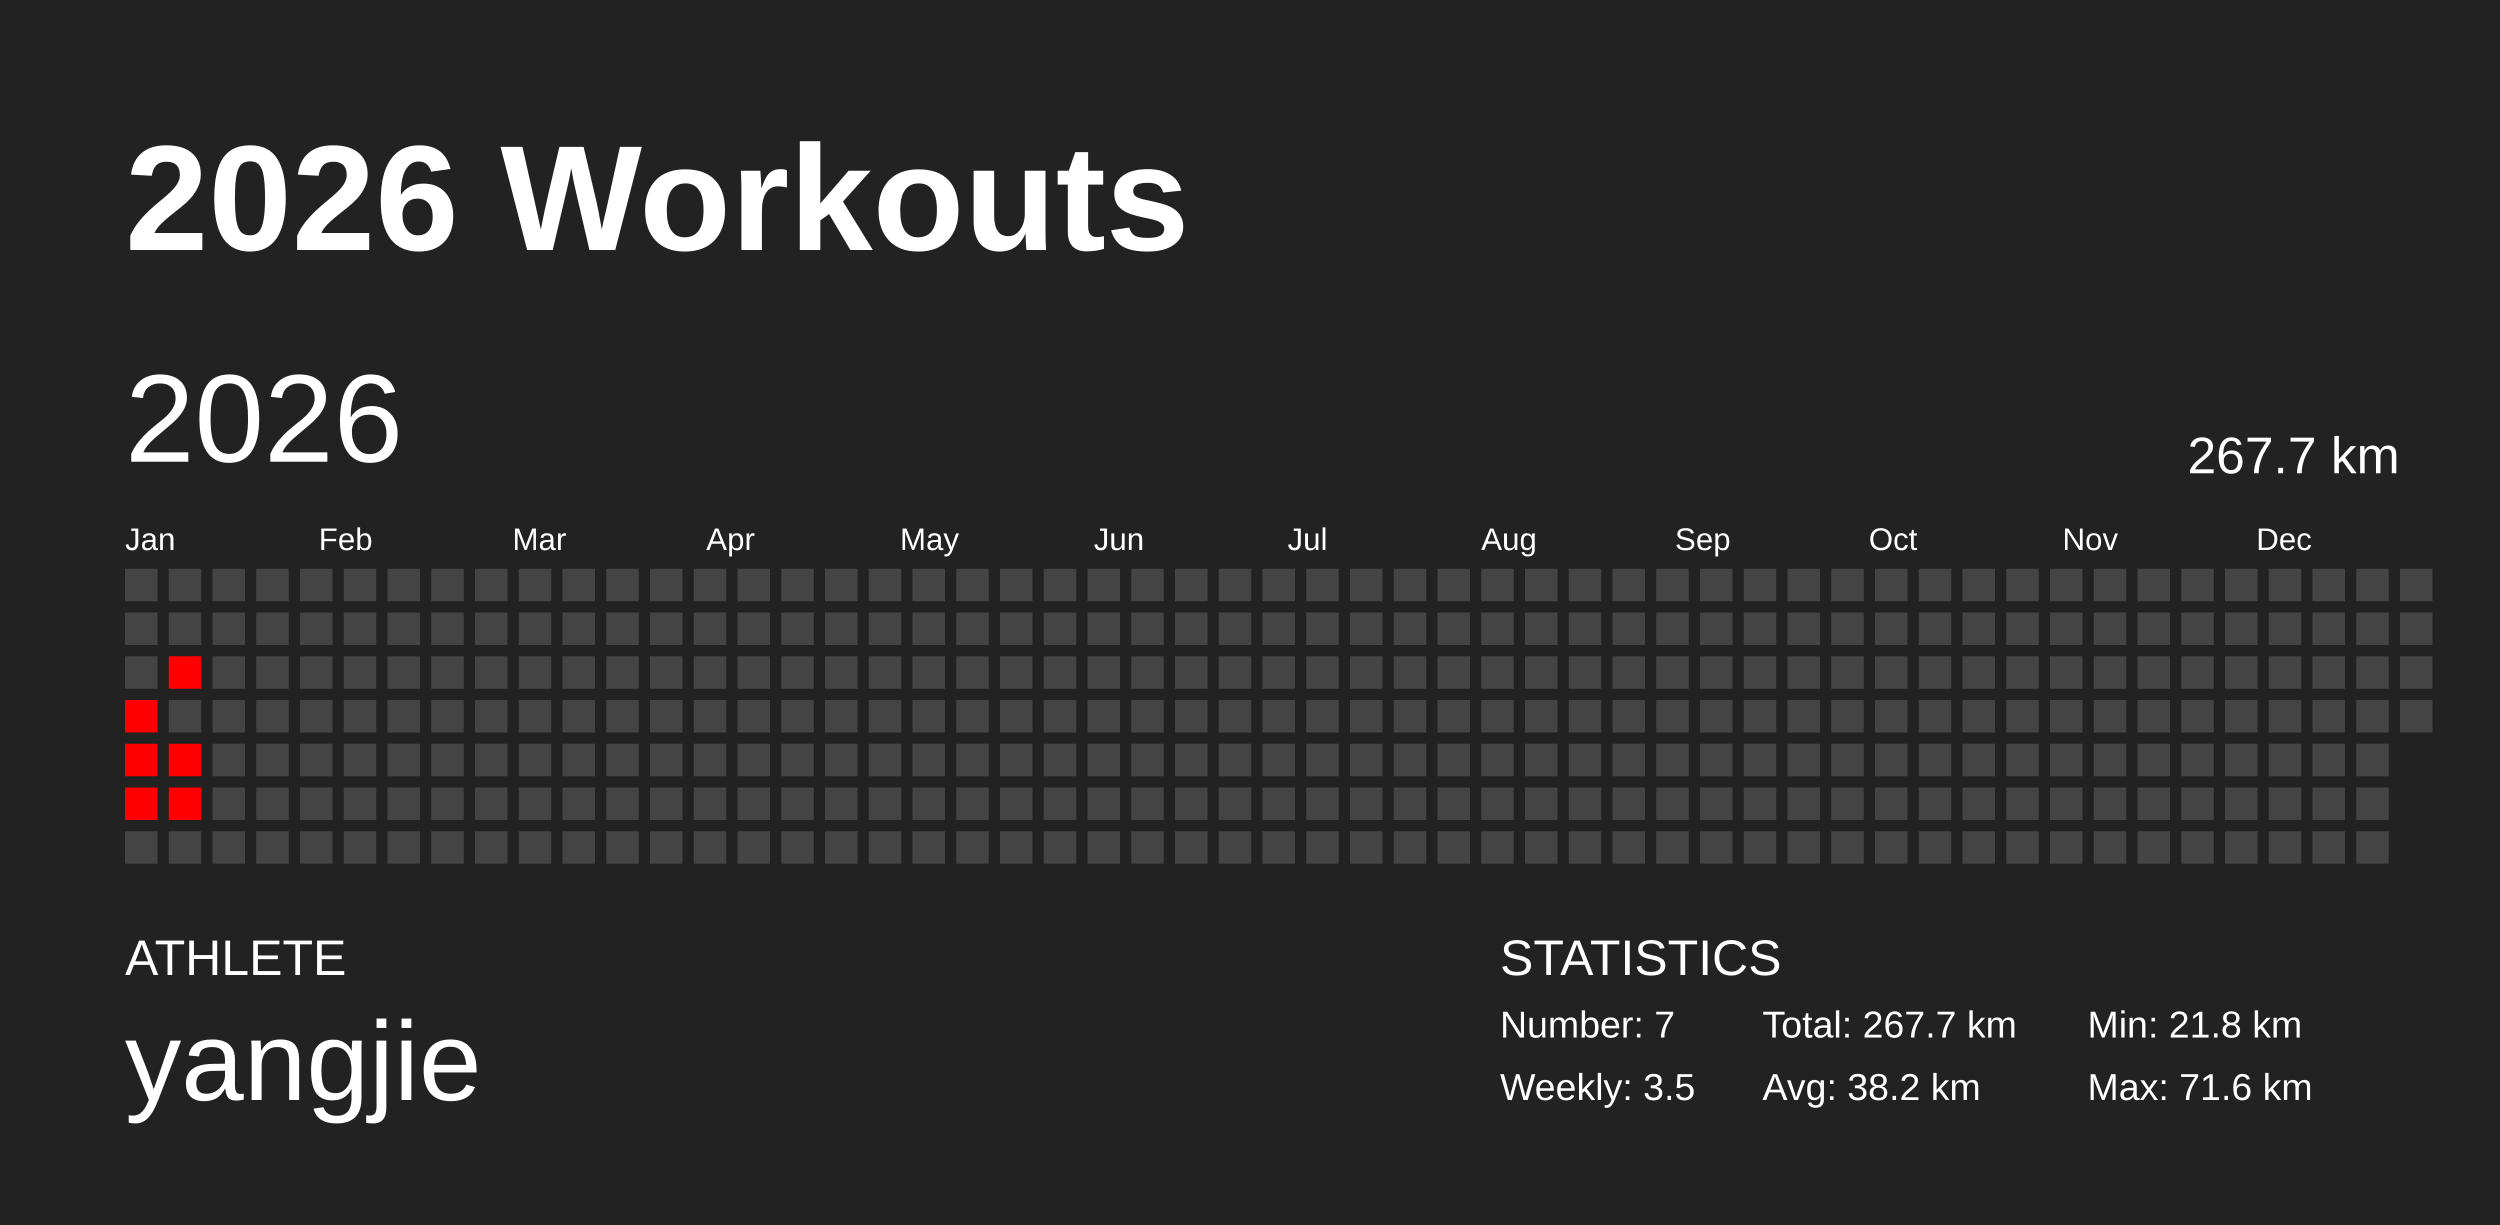
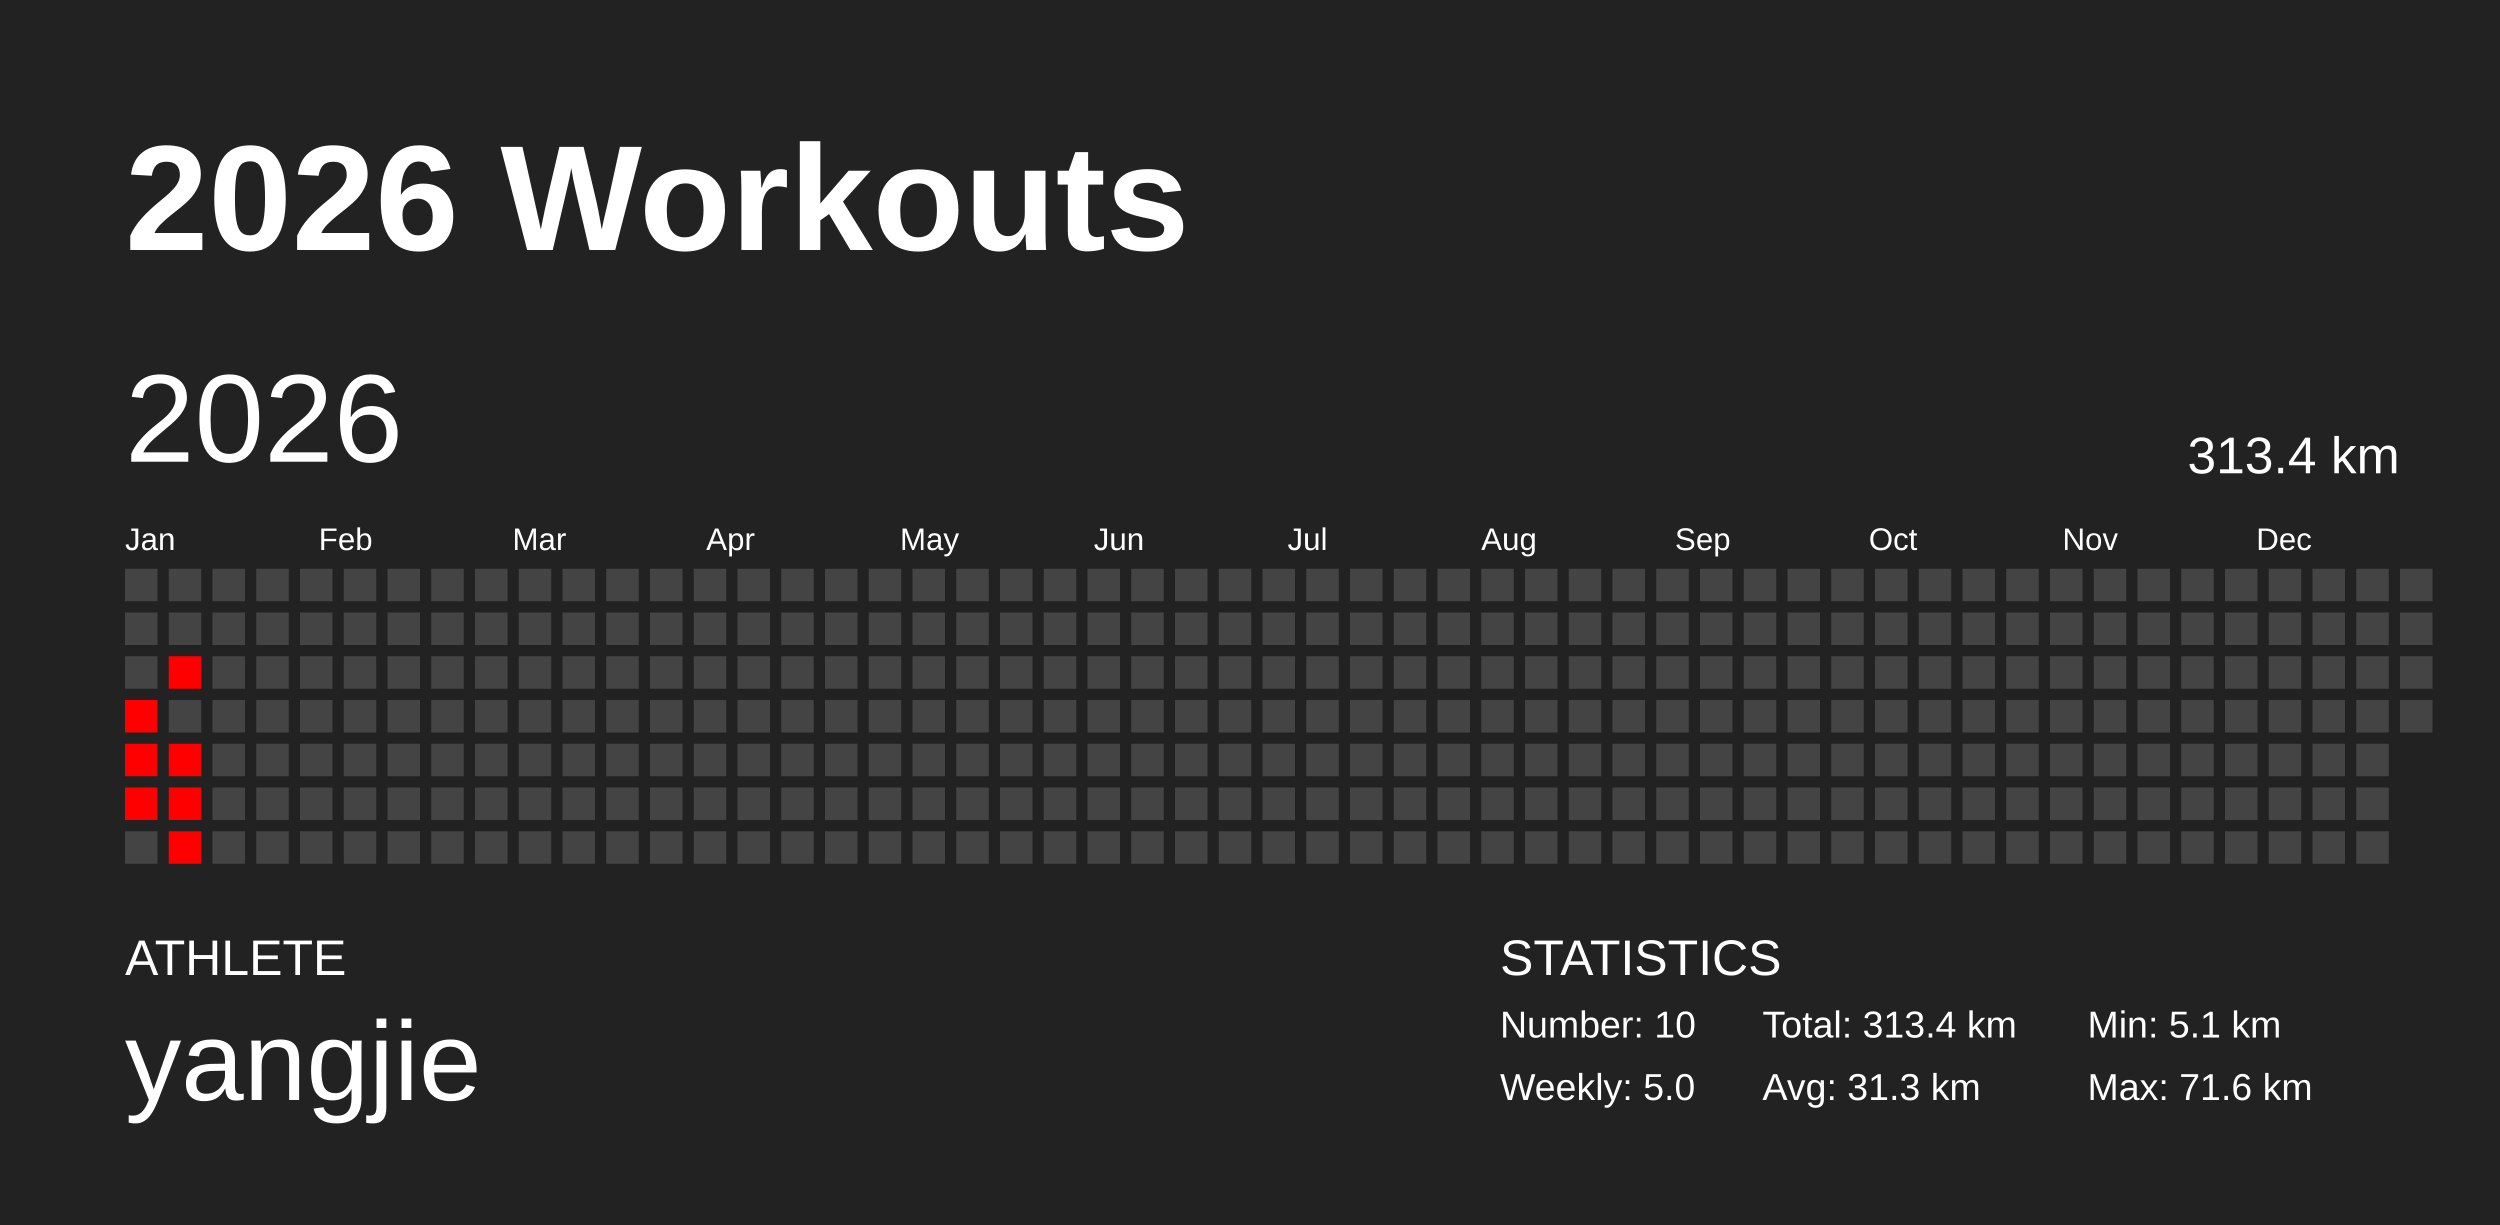
<svg xmlns="http://www.w3.org/2000/svg" baseProfile="full" height="98mm" version="1.1" viewBox="0,0,200,98" width="200mm">
  <defs />
  <rect fill="#222222" height="98" width="200" x="0" y="0" />
  <text fill="#FFFFFF" style="font-size:12px; font-family:Arial; font-weight:bold;" x="10" y="20">2026 Workouts</text>
  <text fill="#FFFFFF" style="font-size:4px; font-family:Arial" x="10" y="78">ATHLETE</text>
  <text fill="#FFFFFF" style="font-size:9px; font-family:Arial" x="10" y="88">yangjie</text>
  <text fill="#FFFFFF" style="font-size:4px; font-family:Arial" x="120" y="78">STATISTICS</text>
-   <text fill="#FFFFFF" style="font-size:3px; font-family:Arial" x="120" y="83">Number: 7</text>
-   <text fill="#FFFFFF" style="font-size:3px; font-family:Arial" x="120" y="88">Weekly: 3.5</text>
-   <text fill="#FFFFFF" style="font-size:3px; font-family:Arial" x="141" y="83">Total: 267.7 km</text>
-   <text fill="#FFFFFF" style="font-size:3px; font-family:Arial" x="141" y="88">Avg: 38.2 km</text>
-   <text fill="#FFFFFF" style="font-size:3px; font-family:Arial" x="167" y="83">Min: 21.8 km</text>
+   <text fill="#FFFFFF" style="font-size:3px; font-family:Arial" x="120" y="83">Number: 10</text>
+   <text fill="#FFFFFF" style="font-size:3px; font-family:Arial" x="120" y="88">Weekly: 5.0</text>
+   <text fill="#FFFFFF" style="font-size:3px; font-family:Arial" x="141" y="83">Total: 313.4 km</text>
+   <text fill="#FFFFFF" style="font-size:3px; font-family:Arial" x="141" y="88">Avg: 31.3 km</text>
+   <text fill="#FFFFFF" style="font-size:3px; font-family:Arial" x="167" y="83">Min: 5.1 km</text>
  <text fill="#FFFFFF" style="font-size:3px; font-family:Arial" x="167" y="88">Max: 71.6 km</text>
  <text dominant-baseline="hanging" fill="#FFFFFF" style="font-size:10.0px; font-family:Arial;" x="10" y="30">2026</text>
-   <text dominant-baseline="hanging" fill="#FFFFFF" style="font-size:4.125px; font-family:Arial;" x="175" y="35">267.7 km</text>
+   <text dominant-baseline="hanging" fill="#FFFFFF" style="font-size:4.125px; font-family:Arial;" x="175" y="35">313.4 km</text>
  <text fill="#FFFFFF" style="font-size:2.5px; font-family:Arial" x="10.0" y="44">Jan</text>
  <text fill="#FFFFFF" style="font-size:2.5px; font-family:Arial" x="25.5" y="44">Feb</text>
  <text fill="#FFFFFF" style="font-size:2.5px; font-family:Arial" x="41.0" y="44">Mar</text>
  <text fill="#FFFFFF" style="font-size:2.5px; font-family:Arial" x="56.5" y="44">Apr</text>
  <text fill="#FFFFFF" style="font-size:2.5px; font-family:Arial" x="72.0" y="44">May</text>
  <text fill="#FFFFFF" style="font-size:2.5px; font-family:Arial" x="87.5" y="44">Jun</text>
  <text fill="#FFFFFF" style="font-size:2.5px; font-family:Arial" x="103.0" y="44">Jul</text>
  <text fill="#FFFFFF" style="font-size:2.5px; font-family:Arial" x="118.5" y="44">Aug</text>
  <text fill="#FFFFFF" style="font-size:2.5px; font-family:Arial" x="134.0" y="44">Sep</text>
  <text fill="#FFFFFF" style="font-size:2.5px; font-family:Arial" x="149.5" y="44">Oct</text>
  <text fill="#FFFFFF" style="font-size:2.5px; font-family:Arial" x="165.0" y="44">Nov</text>
  <text fill="#FFFFFF" style="font-size:2.5px; font-family:Arial" x="180.5" y="44">Dec</text>
  <rect fill="#444444" height="2.6" width="2.6" x="10.0" y="45.5" />
  <rect fill="#444444" height="2.6" width="2.6" x="10.0" y="49.0" />
  <rect fill="#444444" height="2.6" width="2.6" x="10.0" y="52.5" />
  <rect fill="red" height="2.6" width="2.6" x="10.0" y="56.0" />
  <rect fill="red" height="2.6" width="2.6" x="10.0" y="59.5" />
  <rect fill="red" height="2.6" width="2.6" x="10.0" y="63.0" />
  <rect fill="#444444" height="2.6" width="2.6" x="10.0" y="66.5" />
  <rect fill="#444444" height="2.6" width="2.6" x="13.5" y="45.5" />
  <rect fill="#444444" height="2.6" width="2.6" x="13.5" y="49.0" />
  <rect fill="red" height="2.6" width="2.6" x="13.5" y="52.5" />
  <rect fill="#444444" height="2.6" width="2.6" x="13.5" y="56.0" />
  <rect fill="red" height="2.6" width="2.6" x="13.5" y="59.5" />
  <rect fill="red" height="2.6" width="2.6" x="13.5" y="63.0" />
-   <rect fill="#444444" height="2.6" width="2.6" x="13.5" y="66.5" />
+   <rect fill="red" height="2.6" width="2.6" x="13.5" y="66.5" />
  <rect fill="#444444" height="2.6" width="2.6" x="17.0" y="45.5" />
  <rect fill="#444444" height="2.6" width="2.6" x="17.0" y="49.0" />
  <rect fill="#444444" height="2.6" width="2.6" x="17.0" y="52.5" />
  <rect fill="#444444" height="2.6" width="2.6" x="17.0" y="56.0" />
  <rect fill="#444444" height="2.6" width="2.6" x="17.0" y="59.5" />
  <rect fill="#444444" height="2.6" width="2.6" x="17.0" y="63.0" />
  <rect fill="#444444" height="2.6" width="2.6" x="17.0" y="66.5" />
  <rect fill="#444444" height="2.6" width="2.6" x="20.5" y="45.5" />
  <rect fill="#444444" height="2.6" width="2.6" x="20.5" y="49.0" />
  <rect fill="#444444" height="2.6" width="2.6" x="20.5" y="52.5" />
  <rect fill="#444444" height="2.6" width="2.6" x="20.5" y="56.0" />
  <rect fill="#444444" height="2.6" width="2.6" x="20.5" y="59.5" />
  <rect fill="#444444" height="2.6" width="2.6" x="20.5" y="63.0" />
  <rect fill="#444444" height="2.6" width="2.6" x="20.5" y="66.5" />
  <rect fill="#444444" height="2.6" width="2.6" x="24.0" y="45.5" />
  <rect fill="#444444" height="2.6" width="2.6" x="24.0" y="49.0" />
  <rect fill="#444444" height="2.6" width="2.6" x="24.0" y="52.5" />
  <rect fill="#444444" height="2.6" width="2.6" x="24.0" y="56.0" />
  <rect fill="#444444" height="2.6" width="2.6" x="24.0" y="59.5" />
  <rect fill="#444444" height="2.6" width="2.6" x="24.0" y="63.0" />
  <rect fill="#444444" height="2.6" width="2.6" x="24.0" y="66.5" />
  <rect fill="#444444" height="2.6" width="2.6" x="27.5" y="45.5" />
  <rect fill="#444444" height="2.6" width="2.6" x="27.5" y="49.0" />
  <rect fill="#444444" height="2.6" width="2.6" x="27.5" y="52.5" />
  <rect fill="#444444" height="2.6" width="2.6" x="27.5" y="56.0" />
  <rect fill="#444444" height="2.6" width="2.6" x="27.5" y="59.5" />
  <rect fill="#444444" height="2.6" width="2.6" x="27.5" y="63.0" />
  <rect fill="#444444" height="2.6" width="2.6" x="27.5" y="66.5" />
  <rect fill="#444444" height="2.6" width="2.6" x="31.0" y="45.5" />
  <rect fill="#444444" height="2.6" width="2.6" x="31.0" y="49.0" />
  <rect fill="#444444" height="2.6" width="2.6" x="31.0" y="52.5" />
  <rect fill="#444444" height="2.6" width="2.6" x="31.0" y="56.0" />
  <rect fill="#444444" height="2.6" width="2.6" x="31.0" y="59.5" />
  <rect fill="#444444" height="2.6" width="2.6" x="31.0" y="63.0" />
  <rect fill="#444444" height="2.6" width="2.6" x="31.0" y="66.5" />
  <rect fill="#444444" height="2.6" width="2.6" x="34.5" y="45.5" />
  <rect fill="#444444" height="2.6" width="2.6" x="34.5" y="49.0" />
  <rect fill="#444444" height="2.6" width="2.6" x="34.5" y="52.5" />
  <rect fill="#444444" height="2.6" width="2.6" x="34.5" y="56.0" />
  <rect fill="#444444" height="2.6" width="2.6" x="34.5" y="59.5" />
  <rect fill="#444444" height="2.6" width="2.6" x="34.5" y="63.0" />
  <rect fill="#444444" height="2.6" width="2.6" x="34.5" y="66.5" />
  <rect fill="#444444" height="2.6" width="2.6" x="38.0" y="45.5" />
  <rect fill="#444444" height="2.6" width="2.6" x="38.0" y="49.0" />
  <rect fill="#444444" height="2.6" width="2.6" x="38.0" y="52.5" />
  <rect fill="#444444" height="2.6" width="2.6" x="38.0" y="56.0" />
  <rect fill="#444444" height="2.6" width="2.6" x="38.0" y="59.5" />
  <rect fill="#444444" height="2.6" width="2.6" x="38.0" y="63.0" />
  <rect fill="#444444" height="2.6" width="2.6" x="38.0" y="66.5" />
  <rect fill="#444444" height="2.6" width="2.6" x="41.5" y="45.5" />
  <rect fill="#444444" height="2.6" width="2.6" x="41.5" y="49.0" />
  <rect fill="#444444" height="2.6" width="2.6" x="41.5" y="52.5" />
  <rect fill="#444444" height="2.6" width="2.6" x="41.5" y="56.0" />
  <rect fill="#444444" height="2.6" width="2.6" x="41.5" y="59.5" />
  <rect fill="#444444" height="2.6" width="2.6" x="41.5" y="63.0" />
  <rect fill="#444444" height="2.6" width="2.6" x="41.5" y="66.5" />
  <rect fill="#444444" height="2.6" width="2.6" x="45.0" y="45.5" />
  <rect fill="#444444" height="2.6" width="2.6" x="45.0" y="49.0" />
  <rect fill="#444444" height="2.6" width="2.6" x="45.0" y="52.5" />
  <rect fill="#444444" height="2.6" width="2.6" x="45.0" y="56.0" />
  <rect fill="#444444" height="2.6" width="2.6" x="45.0" y="59.5" />
  <rect fill="#444444" height="2.6" width="2.6" x="45.0" y="63.0" />
  <rect fill="#444444" height="2.6" width="2.6" x="45.0" y="66.5" />
  <rect fill="#444444" height="2.6" width="2.6" x="48.5" y="45.5" />
  <rect fill="#444444" height="2.6" width="2.6" x="48.5" y="49.0" />
  <rect fill="#444444" height="2.6" width="2.6" x="48.5" y="52.5" />
  <rect fill="#444444" height="2.6" width="2.6" x="48.5" y="56.0" />
  <rect fill="#444444" height="2.6" width="2.6" x="48.5" y="59.5" />
  <rect fill="#444444" height="2.6" width="2.6" x="48.5" y="63.0" />
  <rect fill="#444444" height="2.6" width="2.6" x="48.5" y="66.5" />
  <rect fill="#444444" height="2.6" width="2.6" x="52.0" y="45.5" />
  <rect fill="#444444" height="2.6" width="2.6" x="52.0" y="49.0" />
  <rect fill="#444444" height="2.6" width="2.6" x="52.0" y="52.5" />
  <rect fill="#444444" height="2.6" width="2.6" x="52.0" y="56.0" />
  <rect fill="#444444" height="2.6" width="2.6" x="52.0" y="59.5" />
  <rect fill="#444444" height="2.6" width="2.6" x="52.0" y="63.0" />
  <rect fill="#444444" height="2.6" width="2.6" x="52.0" y="66.5" />
  <rect fill="#444444" height="2.6" width="2.6" x="55.5" y="45.5" />
  <rect fill="#444444" height="2.6" width="2.6" x="55.5" y="49.0" />
  <rect fill="#444444" height="2.6" width="2.6" x="55.5" y="52.5" />
  <rect fill="#444444" height="2.6" width="2.6" x="55.5" y="56.0" />
  <rect fill="#444444" height="2.6" width="2.6" x="55.5" y="59.5" />
  <rect fill="#444444" height="2.6" width="2.6" x="55.5" y="63.0" />
  <rect fill="#444444" height="2.6" width="2.6" x="55.5" y="66.5" />
  <rect fill="#444444" height="2.6" width="2.6" x="59.0" y="45.5" />
  <rect fill="#444444" height="2.6" width="2.6" x="59.0" y="49.0" />
  <rect fill="#444444" height="2.6" width="2.6" x="59.0" y="52.5" />
  <rect fill="#444444" height="2.6" width="2.6" x="59.0" y="56.0" />
  <rect fill="#444444" height="2.6" width="2.6" x="59.0" y="59.5" />
  <rect fill="#444444" height="2.6" width="2.6" x="59.0" y="63.0" />
  <rect fill="#444444" height="2.6" width="2.6" x="59.0" y="66.5" />
  <rect fill="#444444" height="2.6" width="2.6" x="62.5" y="45.5" />
  <rect fill="#444444" height="2.6" width="2.6" x="62.5" y="49.0" />
  <rect fill="#444444" height="2.6" width="2.6" x="62.5" y="52.5" />
  <rect fill="#444444" height="2.6" width="2.6" x="62.5" y="56.0" />
  <rect fill="#444444" height="2.6" width="2.6" x="62.5" y="59.5" />
  <rect fill="#444444" height="2.6" width="2.6" x="62.5" y="63.0" />
  <rect fill="#444444" height="2.6" width="2.6" x="62.5" y="66.5" />
  <rect fill="#444444" height="2.6" width="2.6" x="66.0" y="45.5" />
  <rect fill="#444444" height="2.6" width="2.6" x="66.0" y="49.0" />
  <rect fill="#444444" height="2.6" width="2.6" x="66.0" y="52.5" />
  <rect fill="#444444" height="2.6" width="2.6" x="66.0" y="56.0" />
  <rect fill="#444444" height="2.6" width="2.6" x="66.0" y="59.5" />
  <rect fill="#444444" height="2.6" width="2.6" x="66.0" y="63.0" />
  <rect fill="#444444" height="2.6" width="2.6" x="66.0" y="66.5" />
  <rect fill="#444444" height="2.6" width="2.6" x="69.5" y="45.5" />
  <rect fill="#444444" height="2.6" width="2.6" x="69.5" y="49.0" />
  <rect fill="#444444" height="2.6" width="2.6" x="69.5" y="52.5" />
  <rect fill="#444444" height="2.6" width="2.6" x="69.5" y="56.0" />
  <rect fill="#444444" height="2.6" width="2.6" x="69.5" y="59.5" />
  <rect fill="#444444" height="2.6" width="2.6" x="69.5" y="63.0" />
  <rect fill="#444444" height="2.6" width="2.6" x="69.5" y="66.5" />
  <rect fill="#444444" height="2.6" width="2.6" x="73.0" y="45.5" />
  <rect fill="#444444" height="2.6" width="2.6" x="73.0" y="49.0" />
  <rect fill="#444444" height="2.6" width="2.6" x="73.0" y="52.5" />
  <rect fill="#444444" height="2.6" width="2.6" x="73.0" y="56.0" />
  <rect fill="#444444" height="2.6" width="2.6" x="73.0" y="59.5" />
  <rect fill="#444444" height="2.6" width="2.6" x="73.0" y="63.0" />
  <rect fill="#444444" height="2.6" width="2.6" x="73.0" y="66.5" />
  <rect fill="#444444" height="2.6" width="2.6" x="76.5" y="45.5" />
  <rect fill="#444444" height="2.6" width="2.6" x="76.5" y="49.0" />
  <rect fill="#444444" height="2.6" width="2.6" x="76.5" y="52.5" />
  <rect fill="#444444" height="2.6" width="2.6" x="76.5" y="56.0" />
  <rect fill="#444444" height="2.6" width="2.6" x="76.5" y="59.5" />
  <rect fill="#444444" height="2.6" width="2.6" x="76.5" y="63.0" />
  <rect fill="#444444" height="2.6" width="2.6" x="76.5" y="66.5" />
  <rect fill="#444444" height="2.6" width="2.6" x="80.0" y="45.5" />
  <rect fill="#444444" height="2.6" width="2.6" x="80.0" y="49.0" />
  <rect fill="#444444" height="2.6" width="2.6" x="80.0" y="52.5" />
  <rect fill="#444444" height="2.6" width="2.6" x="80.0" y="56.0" />
  <rect fill="#444444" height="2.6" width="2.6" x="80.0" y="59.5" />
  <rect fill="#444444" height="2.6" width="2.6" x="80.0" y="63.0" />
  <rect fill="#444444" height="2.6" width="2.6" x="80.0" y="66.5" />
  <rect fill="#444444" height="2.6" width="2.6" x="83.5" y="45.5" />
  <rect fill="#444444" height="2.6" width="2.6" x="83.5" y="49.0" />
  <rect fill="#444444" height="2.6" width="2.6" x="83.5" y="52.5" />
  <rect fill="#444444" height="2.6" width="2.6" x="83.5" y="56.0" />
  <rect fill="#444444" height="2.6" width="2.6" x="83.5" y="59.5" />
  <rect fill="#444444" height="2.6" width="2.6" x="83.5" y="63.0" />
  <rect fill="#444444" height="2.6" width="2.6" x="83.5" y="66.5" />
  <rect fill="#444444" height="2.6" width="2.6" x="87.0" y="45.5" />
  <rect fill="#444444" height="2.6" width="2.6" x="87.0" y="49.0" />
  <rect fill="#444444" height="2.6" width="2.6" x="87.0" y="52.5" />
  <rect fill="#444444" height="2.6" width="2.6" x="87.0" y="56.0" />
  <rect fill="#444444" height="2.6" width="2.6" x="87.0" y="59.5" />
  <rect fill="#444444" height="2.6" width="2.6" x="87.0" y="63.0" />
  <rect fill="#444444" height="2.6" width="2.6" x="87.0" y="66.5" />
  <rect fill="#444444" height="2.6" width="2.6" x="90.5" y="45.5" />
  <rect fill="#444444" height="2.6" width="2.6" x="90.5" y="49.0" />
  <rect fill="#444444" height="2.6" width="2.6" x="90.5" y="52.5" />
  <rect fill="#444444" height="2.6" width="2.6" x="90.5" y="56.0" />
  <rect fill="#444444" height="2.6" width="2.6" x="90.5" y="59.5" />
  <rect fill="#444444" height="2.6" width="2.6" x="90.5" y="63.0" />
  <rect fill="#444444" height="2.6" width="2.6" x="90.5" y="66.5" />
  <rect fill="#444444" height="2.6" width="2.6" x="94.0" y="45.5" />
  <rect fill="#444444" height="2.6" width="2.6" x="94.0" y="49.0" />
  <rect fill="#444444" height="2.6" width="2.6" x="94.0" y="52.5" />
  <rect fill="#444444" height="2.6" width="2.6" x="94.0" y="56.0" />
  <rect fill="#444444" height="2.6" width="2.6" x="94.0" y="59.5" />
  <rect fill="#444444" height="2.6" width="2.6" x="94.0" y="63.0" />
  <rect fill="#444444" height="2.6" width="2.6" x="94.0" y="66.5" />
  <rect fill="#444444" height="2.6" width="2.6" x="97.5" y="45.5" />
  <rect fill="#444444" height="2.6" width="2.6" x="97.5" y="49.0" />
  <rect fill="#444444" height="2.6" width="2.6" x="97.5" y="52.5" />
  <rect fill="#444444" height="2.6" width="2.6" x="97.5" y="56.0" />
  <rect fill="#444444" height="2.6" width="2.6" x="97.5" y="59.5" />
  <rect fill="#444444" height="2.6" width="2.6" x="97.5" y="63.0" />
  <rect fill="#444444" height="2.6" width="2.6" x="97.5" y="66.5" />
  <rect fill="#444444" height="2.6" width="2.6" x="101.0" y="45.5" />
  <rect fill="#444444" height="2.6" width="2.6" x="101.0" y="49.0" />
  <rect fill="#444444" height="2.6" width="2.6" x="101.0" y="52.5" />
  <rect fill="#444444" height="2.6" width="2.6" x="101.0" y="56.0" />
  <rect fill="#444444" height="2.6" width="2.6" x="101.0" y="59.5" />
  <rect fill="#444444" height="2.6" width="2.6" x="101.0" y="63.0" />
  <rect fill="#444444" height="2.6" width="2.6" x="101.0" y="66.5" />
  <rect fill="#444444" height="2.6" width="2.6" x="104.5" y="45.5" />
  <rect fill="#444444" height="2.6" width="2.6" x="104.5" y="49.0" />
  <rect fill="#444444" height="2.6" width="2.6" x="104.5" y="52.5" />
  <rect fill="#444444" height="2.6" width="2.6" x="104.5" y="56.0" />
  <rect fill="#444444" height="2.6" width="2.6" x="104.5" y="59.5" />
  <rect fill="#444444" height="2.6" width="2.6" x="104.5" y="63.0" />
  <rect fill="#444444" height="2.6" width="2.6" x="104.5" y="66.5" />
  <rect fill="#444444" height="2.6" width="2.6" x="108.0" y="45.5" />
  <rect fill="#444444" height="2.6" width="2.6" x="108.0" y="49.0" />
  <rect fill="#444444" height="2.6" width="2.6" x="108.0" y="52.5" />
  <rect fill="#444444" height="2.6" width="2.6" x="108.0" y="56.0" />
  <rect fill="#444444" height="2.6" width="2.6" x="108.0" y="59.5" />
  <rect fill="#444444" height="2.6" width="2.6" x="108.0" y="63.0" />
  <rect fill="#444444" height="2.6" width="2.6" x="108.0" y="66.5" />
  <rect fill="#444444" height="2.6" width="2.6" x="111.5" y="45.5" />
  <rect fill="#444444" height="2.6" width="2.6" x="111.5" y="49.0" />
  <rect fill="#444444" height="2.6" width="2.6" x="111.5" y="52.5" />
  <rect fill="#444444" height="2.6" width="2.6" x="111.5" y="56.0" />
  <rect fill="#444444" height="2.6" width="2.6" x="111.5" y="59.5" />
  <rect fill="#444444" height="2.6" width="2.6" x="111.5" y="63.0" />
  <rect fill="#444444" height="2.6" width="2.6" x="111.5" y="66.5" />
  <rect fill="#444444" height="2.6" width="2.6" x="115.0" y="45.5" />
  <rect fill="#444444" height="2.6" width="2.6" x="115.0" y="49.0" />
  <rect fill="#444444" height="2.6" width="2.6" x="115.0" y="52.5" />
  <rect fill="#444444" height="2.6" width="2.6" x="115.0" y="56.0" />
  <rect fill="#444444" height="2.6" width="2.6" x="115.0" y="59.5" />
  <rect fill="#444444" height="2.6" width="2.6" x="115.0" y="63.0" />
  <rect fill="#444444" height="2.6" width="2.6" x="115.0" y="66.5" />
  <rect fill="#444444" height="2.6" width="2.6" x="118.5" y="45.5" />
  <rect fill="#444444" height="2.6" width="2.6" x="118.5" y="49.0" />
  <rect fill="#444444" height="2.6" width="2.6" x="118.5" y="52.5" />
  <rect fill="#444444" height="2.6" width="2.6" x="118.5" y="56.0" />
  <rect fill="#444444" height="2.6" width="2.6" x="118.5" y="59.5" />
  <rect fill="#444444" height="2.6" width="2.6" x="118.5" y="63.0" />
  <rect fill="#444444" height="2.6" width="2.6" x="118.5" y="66.5" />
  <rect fill="#444444" height="2.6" width="2.6" x="122.0" y="45.5" />
  <rect fill="#444444" height="2.6" width="2.6" x="122.0" y="49.0" />
  <rect fill="#444444" height="2.6" width="2.6" x="122.0" y="52.5" />
  <rect fill="#444444" height="2.6" width="2.6" x="122.0" y="56.0" />
  <rect fill="#444444" height="2.6" width="2.6" x="122.0" y="59.5" />
  <rect fill="#444444" height="2.6" width="2.6" x="122.0" y="63.0" />
  <rect fill="#444444" height="2.6" width="2.6" x="122.0" y="66.5" />
  <rect fill="#444444" height="2.6" width="2.6" x="125.5" y="45.5" />
  <rect fill="#444444" height="2.6" width="2.6" x="125.5" y="49.0" />
  <rect fill="#444444" height="2.6" width="2.6" x="125.5" y="52.5" />
  <rect fill="#444444" height="2.6" width="2.6" x="125.5" y="56.0" />
  <rect fill="#444444" height="2.6" width="2.6" x="125.5" y="59.5" />
  <rect fill="#444444" height="2.6" width="2.6" x="125.5" y="63.0" />
  <rect fill="#444444" height="2.6" width="2.6" x="125.5" y="66.5" />
  <rect fill="#444444" height="2.6" width="2.6" x="129.0" y="45.5" />
  <rect fill="#444444" height="2.6" width="2.6" x="129.0" y="49.0" />
  <rect fill="#444444" height="2.6" width="2.6" x="129.0" y="52.5" />
  <rect fill="#444444" height="2.6" width="2.6" x="129.0" y="56.0" />
  <rect fill="#444444" height="2.6" width="2.6" x="129.0" y="59.5" />
  <rect fill="#444444" height="2.6" width="2.6" x="129.0" y="63.0" />
  <rect fill="#444444" height="2.6" width="2.6" x="129.0" y="66.5" />
  <rect fill="#444444" height="2.6" width="2.6" x="132.5" y="45.5" />
  <rect fill="#444444" height="2.6" width="2.6" x="132.5" y="49.0" />
  <rect fill="#444444" height="2.6" width="2.6" x="132.5" y="52.5" />
  <rect fill="#444444" height="2.6" width="2.6" x="132.5" y="56.0" />
  <rect fill="#444444" height="2.6" width="2.6" x="132.5" y="59.5" />
  <rect fill="#444444" height="2.6" width="2.6" x="132.5" y="63.0" />
  <rect fill="#444444" height="2.6" width="2.6" x="132.5" y="66.5" />
  <rect fill="#444444" height="2.6" width="2.6" x="136.0" y="45.5" />
  <rect fill="#444444" height="2.6" width="2.6" x="136.0" y="49.0" />
  <rect fill="#444444" height="2.6" width="2.6" x="136.0" y="52.5" />
  <rect fill="#444444" height="2.6" width="2.6" x="136.0" y="56.0" />
  <rect fill="#444444" height="2.6" width="2.6" x="136.0" y="59.5" />
  <rect fill="#444444" height="2.6" width="2.6" x="136.0" y="63.0" />
  <rect fill="#444444" height="2.6" width="2.6" x="136.0" y="66.5" />
  <rect fill="#444444" height="2.6" width="2.6" x="139.5" y="45.5" />
  <rect fill="#444444" height="2.6" width="2.6" x="139.5" y="49.0" />
  <rect fill="#444444" height="2.6" width="2.6" x="139.5" y="52.5" />
  <rect fill="#444444" height="2.6" width="2.6" x="139.5" y="56.0" />
  <rect fill="#444444" height="2.6" width="2.6" x="139.5" y="59.5" />
  <rect fill="#444444" height="2.6" width="2.6" x="139.5" y="63.0" />
  <rect fill="#444444" height="2.6" width="2.6" x="139.5" y="66.5" />
  <rect fill="#444444" height="2.6" width="2.6" x="143.0" y="45.5" />
  <rect fill="#444444" height="2.6" width="2.6" x="143.0" y="49.0" />
  <rect fill="#444444" height="2.6" width="2.6" x="143.0" y="52.5" />
  <rect fill="#444444" height="2.6" width="2.6" x="143.0" y="56.0" />
  <rect fill="#444444" height="2.6" width="2.6" x="143.0" y="59.5" />
  <rect fill="#444444" height="2.6" width="2.6" x="143.0" y="63.0" />
  <rect fill="#444444" height="2.6" width="2.6" x="143.0" y="66.5" />
  <rect fill="#444444" height="2.6" width="2.6" x="146.5" y="45.5" />
  <rect fill="#444444" height="2.6" width="2.6" x="146.5" y="49.0" />
  <rect fill="#444444" height="2.6" width="2.6" x="146.5" y="52.5" />
  <rect fill="#444444" height="2.6" width="2.6" x="146.5" y="56.0" />
  <rect fill="#444444" height="2.6" width="2.6" x="146.5" y="59.5" />
  <rect fill="#444444" height="2.6" width="2.6" x="146.5" y="63.0" />
  <rect fill="#444444" height="2.6" width="2.6" x="146.5" y="66.5" />
  <rect fill="#444444" height="2.6" width="2.6" x="150.0" y="45.5" />
  <rect fill="#444444" height="2.6" width="2.6" x="150.0" y="49.0" />
  <rect fill="#444444" height="2.6" width="2.6" x="150.0" y="52.5" />
  <rect fill="#444444" height="2.6" width="2.6" x="150.0" y="56.0" />
  <rect fill="#444444" height="2.6" width="2.6" x="150.0" y="59.5" />
  <rect fill="#444444" height="2.6" width="2.6" x="150.0" y="63.0" />
  <rect fill="#444444" height="2.6" width="2.6" x="150.0" y="66.5" />
  <rect fill="#444444" height="2.6" width="2.6" x="153.5" y="45.5" />
  <rect fill="#444444" height="2.6" width="2.6" x="153.5" y="49.0" />
  <rect fill="#444444" height="2.6" width="2.6" x="153.5" y="52.5" />
  <rect fill="#444444" height="2.6" width="2.6" x="153.5" y="56.0" />
  <rect fill="#444444" height="2.6" width="2.6" x="153.5" y="59.5" />
  <rect fill="#444444" height="2.6" width="2.6" x="153.5" y="63.0" />
  <rect fill="#444444" height="2.6" width="2.6" x="153.5" y="66.5" />
  <rect fill="#444444" height="2.6" width="2.6" x="157.0" y="45.5" />
  <rect fill="#444444" height="2.6" width="2.6" x="157.0" y="49.0" />
  <rect fill="#444444" height="2.6" width="2.6" x="157.0" y="52.5" />
  <rect fill="#444444" height="2.6" width="2.6" x="157.0" y="56.0" />
  <rect fill="#444444" height="2.6" width="2.6" x="157.0" y="59.5" />
  <rect fill="#444444" height="2.6" width="2.6" x="157.0" y="63.0" />
  <rect fill="#444444" height="2.6" width="2.6" x="157.0" y="66.5" />
  <rect fill="#444444" height="2.6" width="2.6" x="160.5" y="45.5" />
  <rect fill="#444444" height="2.6" width="2.6" x="160.5" y="49.0" />
  <rect fill="#444444" height="2.6" width="2.6" x="160.5" y="52.5" />
  <rect fill="#444444" height="2.6" width="2.6" x="160.5" y="56.0" />
  <rect fill="#444444" height="2.6" width="2.6" x="160.5" y="59.5" />
  <rect fill="#444444" height="2.6" width="2.6" x="160.5" y="63.0" />
  <rect fill="#444444" height="2.6" width="2.6" x="160.5" y="66.5" />
  <rect fill="#444444" height="2.6" width="2.6" x="164.0" y="45.5" />
  <rect fill="#444444" height="2.6" width="2.6" x="164.0" y="49.0" />
  <rect fill="#444444" height="2.6" width="2.6" x="164.0" y="52.5" />
  <rect fill="#444444" height="2.6" width="2.6" x="164.0" y="56.0" />
  <rect fill="#444444" height="2.6" width="2.6" x="164.0" y="59.5" />
  <rect fill="#444444" height="2.6" width="2.6" x="164.0" y="63.0" />
  <rect fill="#444444" height="2.6" width="2.6" x="164.0" y="66.5" />
  <rect fill="#444444" height="2.6" width="2.6" x="167.5" y="45.5" />
  <rect fill="#444444" height="2.6" width="2.6" x="167.5" y="49.0" />
  <rect fill="#444444" height="2.6" width="2.6" x="167.5" y="52.5" />
  <rect fill="#444444" height="2.6" width="2.6" x="167.5" y="56.0" />
  <rect fill="#444444" height="2.6" width="2.6" x="167.5" y="59.5" />
  <rect fill="#444444" height="2.6" width="2.6" x="167.5" y="63.0" />
  <rect fill="#444444" height="2.6" width="2.6" x="167.5" y="66.5" />
  <rect fill="#444444" height="2.6" width="2.6" x="171.0" y="45.5" />
  <rect fill="#444444" height="2.6" width="2.6" x="171.0" y="49.0" />
  <rect fill="#444444" height="2.6" width="2.6" x="171.0" y="52.5" />
  <rect fill="#444444" height="2.6" width="2.6" x="171.0" y="56.0" />
  <rect fill="#444444" height="2.6" width="2.6" x="171.0" y="59.5" />
  <rect fill="#444444" height="2.6" width="2.6" x="171.0" y="63.0" />
  <rect fill="#444444" height="2.6" width="2.6" x="171.0" y="66.5" />
  <rect fill="#444444" height="2.6" width="2.6" x="174.5" y="45.5" />
  <rect fill="#444444" height="2.6" width="2.6" x="174.5" y="49.0" />
  <rect fill="#444444" height="2.6" width="2.6" x="174.5" y="52.5" />
  <rect fill="#444444" height="2.6" width="2.6" x="174.5" y="56.0" />
  <rect fill="#444444" height="2.6" width="2.6" x="174.5" y="59.5" />
  <rect fill="#444444" height="2.6" width="2.6" x="174.5" y="63.0" />
  <rect fill="#444444" height="2.6" width="2.6" x="174.5" y="66.5" />
  <rect fill="#444444" height="2.6" width="2.6" x="178.0" y="45.5" />
  <rect fill="#444444" height="2.6" width="2.6" x="178.0" y="49.0" />
  <rect fill="#444444" height="2.6" width="2.6" x="178.0" y="52.5" />
  <rect fill="#444444" height="2.6" width="2.6" x="178.0" y="56.0" />
  <rect fill="#444444" height="2.6" width="2.6" x="178.0" y="59.5" />
  <rect fill="#444444" height="2.6" width="2.6" x="178.0" y="63.0" />
  <rect fill="#444444" height="2.6" width="2.6" x="178.0" y="66.5" />
  <rect fill="#444444" height="2.6" width="2.6" x="181.5" y="45.5" />
  <rect fill="#444444" height="2.6" width="2.6" x="181.5" y="49.0" />
  <rect fill="#444444" height="2.6" width="2.6" x="181.5" y="52.5" />
  <rect fill="#444444" height="2.6" width="2.6" x="181.5" y="56.0" />
  <rect fill="#444444" height="2.6" width="2.6" x="181.5" y="59.5" />
  <rect fill="#444444" height="2.6" width="2.6" x="181.5" y="63.0" />
  <rect fill="#444444" height="2.6" width="2.6" x="181.5" y="66.5" />
  <rect fill="#444444" height="2.6" width="2.6" x="185.0" y="45.5" />
  <rect fill="#444444" height="2.6" width="2.6" x="185.0" y="49.0" />
  <rect fill="#444444" height="2.6" width="2.6" x="185.0" y="52.5" />
  <rect fill="#444444" height="2.6" width="2.6" x="185.0" y="56.0" />
  <rect fill="#444444" height="2.6" width="2.6" x="185.0" y="59.5" />
  <rect fill="#444444" height="2.6" width="2.6" x="185.0" y="63.0" />
  <rect fill="#444444" height="2.6" width="2.6" x="185.0" y="66.5" />
  <rect fill="#444444" height="2.6" width="2.6" x="188.5" y="45.5" />
  <rect fill="#444444" height="2.6" width="2.6" x="188.5" y="49.0" />
  <rect fill="#444444" height="2.6" width="2.6" x="188.5" y="52.5" />
  <rect fill="#444444" height="2.6" width="2.6" x="188.5" y="56.0" />
  <rect fill="#444444" height="2.6" width="2.6" x="188.5" y="59.5" />
  <rect fill="#444444" height="2.6" width="2.6" x="188.5" y="63.0" />
  <rect fill="#444444" height="2.6" width="2.6" x="188.5" y="66.5" />
  <rect fill="#444444" height="2.6" width="2.6" x="192.0" y="45.5" />
  <rect fill="#444444" height="2.6" width="2.6" x="192.0" y="49.0" />
  <rect fill="#444444" height="2.6" width="2.6" x="192.0" y="52.5" />
  <rect fill="#444444" height="2.6" width="2.6" x="192.0" y="56.0" />
</svg>
